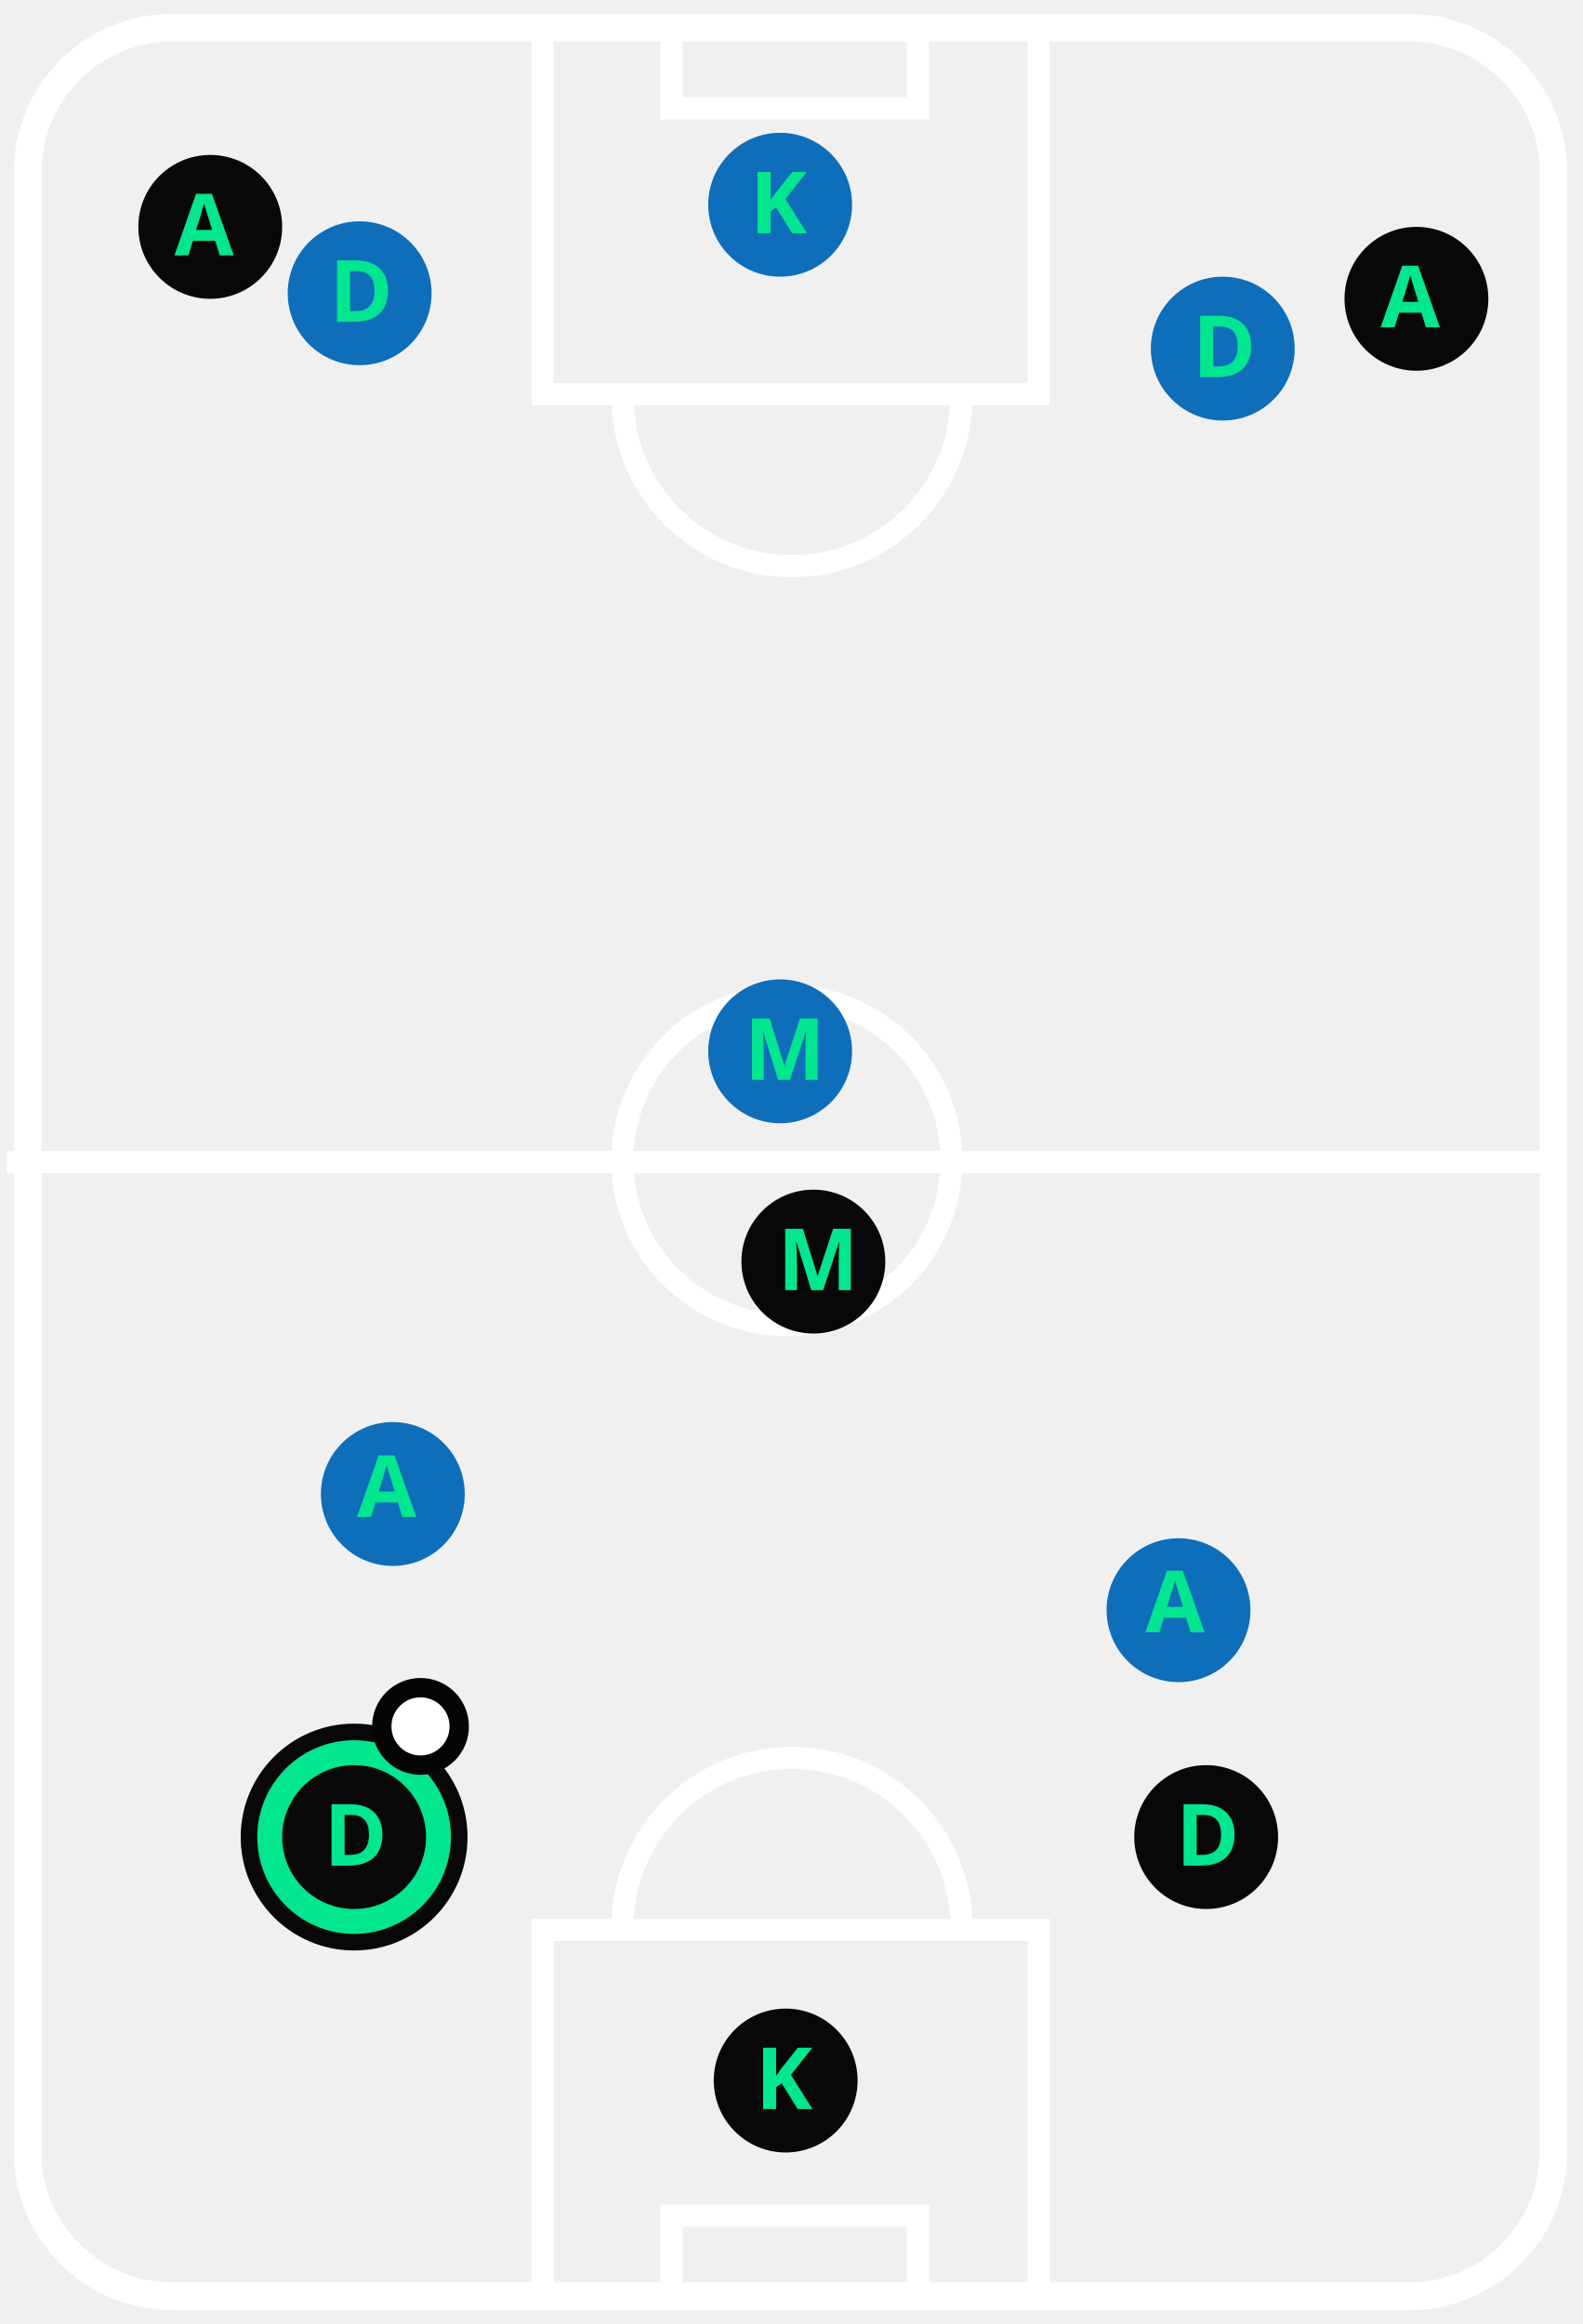
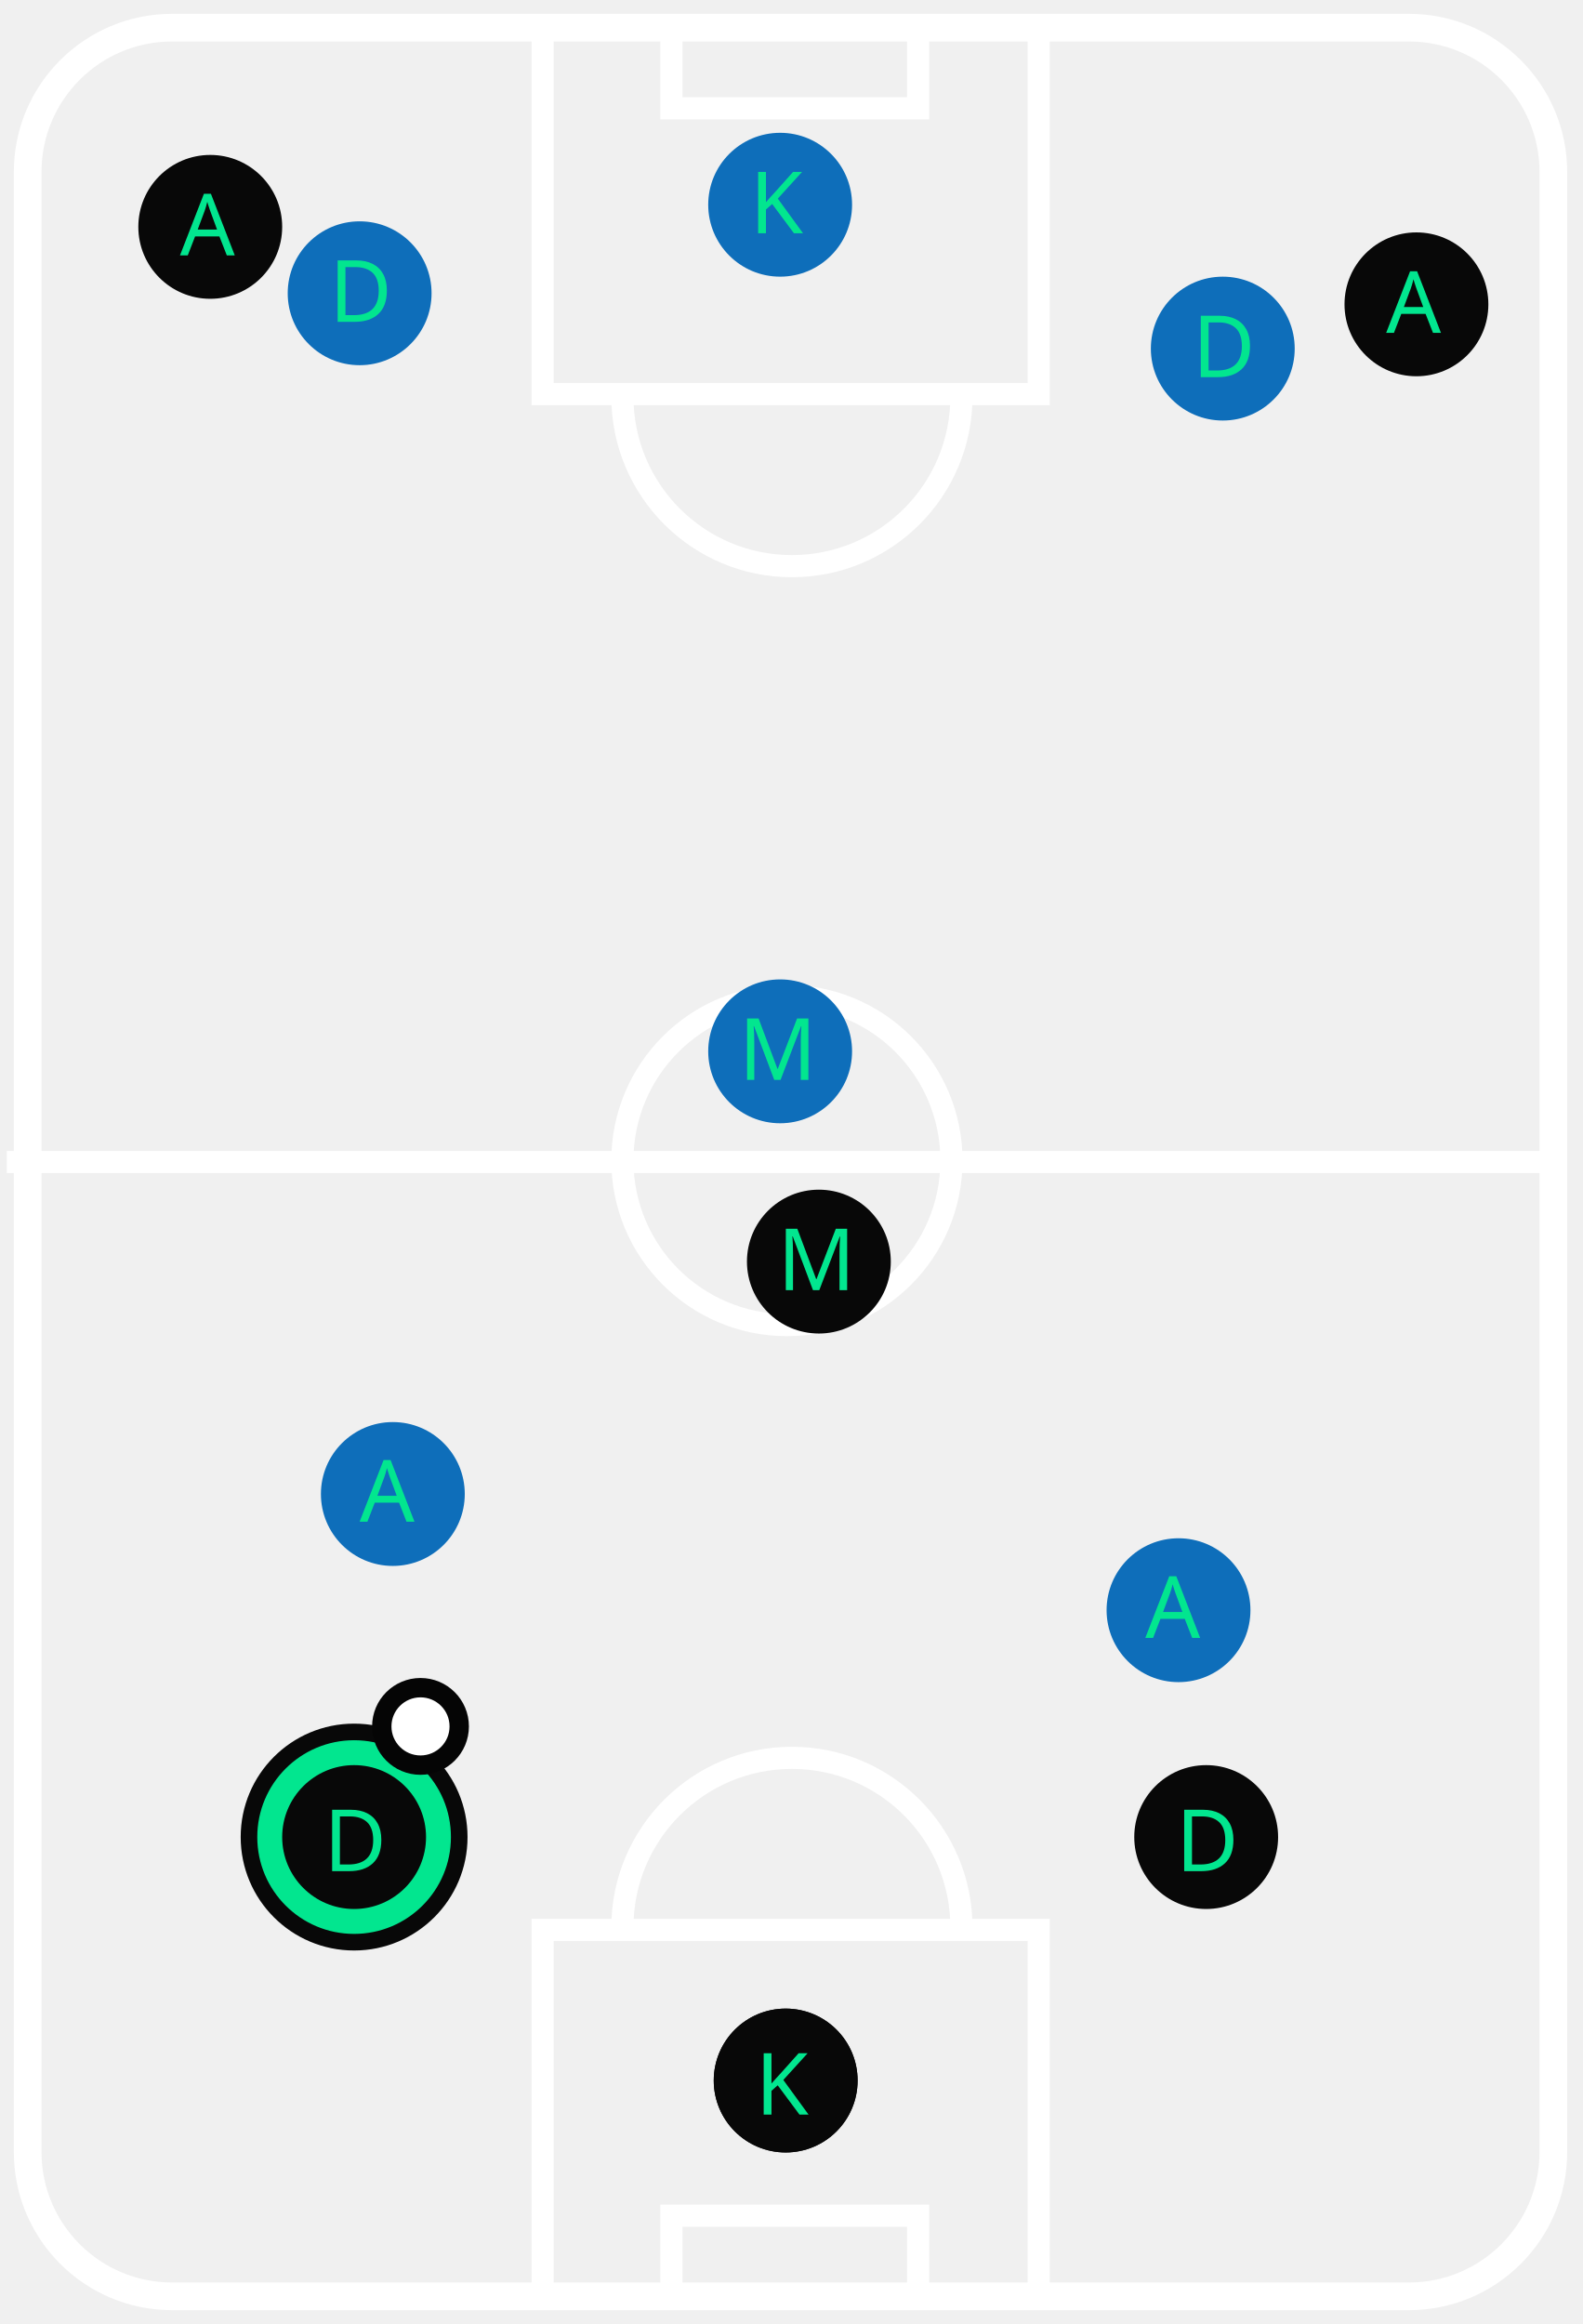
<svg xmlns="http://www.w3.org/2000/svg" width="286px" height="420px" viewBox="0 0 286 420" version="1.1">
  <defs />
  <g id="SEQUENCE" stroke="none" stroke-width="1" fill="none" fill-rule="evenodd">
    <g id="ATTACKING-8A" transform="translate(-17, -59)">
      <g id="LAYOUT" transform="translate(20, 64)">
        <g id="FIELD-mobile" stroke="#FFFFFF">
          <rect id="TURF" stroke-width="5" fill-opacity="0" fill="#548420" x="2" y="0" width="275.747" height="410" rx="26.1" />
          <g id="CENTER-LINE" transform="translate(0, 175)" stroke-width="4" stroke-linecap="square">
            <path d="M0.225,30 L277.085,30" id="Line" />
            <ellipse id="Oval-1" cx="139.225" cy="29.736" rx="29.737" ry="29.736" />
          </g>
          <g id="GOAL-BOX-ATTACK" transform="translate(95.06969, 1.351648)" stroke-width="4" stroke-linecap="square">
            <path d="M0,0 L0,64.879 L89.663,64.879 L89.663,0" id="Path-2" />
            <path d="M23.278,-3.55271368e-15 L23.278,13.22 L67.866,13.22 L67.866,-3.55271368e-15" id="Path-3" />
            <path d="M75.695,95.967 C75.695,79.046 61.978,65.33 45.057,65.33 C28.136,65.33 14.418,79.046 14.418,95.967" id="Oval-2" transform="translate(45.05673, 80.64835) scale(1, -1) translate(-45.05673, -80.64835) " />
          </g>
          <g id="GOAL-BOX-DEFENSE" transform="translate(140.0697, 360.6484) scale(1, -1) translate(-140.0697, -360.6484) translate(95.06969, 312.6484)" stroke-width="4" stroke-linecap="square">
            <path d="M0,0 L0,64.879 L89.663,64.879 L89.663,0" id="Path-2" />
            <path d="M23.278,-3.55271368e-15 L23.278,13.22 L67.866,13.22 L67.866,-3.55271368e-15" id="Path-3" />
            <path d="M75.695,95.967 C75.695,79.046 61.978,65.33 45.057,65.33 C28.136,65.33 14.418,79.046 14.418,95.967" id="Oval-2" transform="translate(45.05673, 80.64835) scale(1, -1) translate(-45.05673, -80.64835) " />
          </g>
        </g>
        <g id="PLAYERS" transform="translate(22, 23)">
          <g id="KEEPER-mobile" transform="translate(104, 335)">
            <g id="PLAYER-mobile" fill="#080808">
              <ellipse id="Oval-4-Copy-3" cx="13" cy="13" rx="13" ry="13" />
            </g>
-             <text id="K" font-family="Gotham" font-size="15.525" font-weight="bold" fill="#02E68F">
-               <tspan x="7.526" y="18.158">K</tspan>
+             <text id="K" font-family="Graphik" font-size="15.525" font-weight="526" fill="#02E68F">
+               <tspan x="7.526" y="19.158">K</tspan>
            </text>
          </g>
          <circle id="Oval-25" stroke="#080808" stroke-width="3" fill="#02E68F" cx="39" cy="304" r="19" />
-           <g id="MID-mobile" transform="translate(109, 187)">
-             <g id="PLAYER-mobile" fill="#080808">
-               <ellipse id="Oval-4-Copy-3" cx="13" cy="13" rx="13" ry="13" />
-             </g>
-             <text id="M" font-family="Gotham" font-size="15.525" font-weight="bold" fill="#02E68F">
-               <tspan x="6.526" y="18.158">M</tspan>
+           <g id="ATTACKER-mobile">
+             <ellipse id="PLAYER" fill="#080808" cx="13" cy="13" rx="13" ry="13" />
+             <text id="A" font-family="Graphik" font-size="15.525" font-weight="526" fill="#02E68F">
+               <tspan x="7.526" y="18.158">A</tspan>
            </text>
          </g>
-           <g id="DEFENSE-R-mobile" transform="translate(180, 291)">
-             <g id="PLAYER-mobile" fill="#080808">
-               <ellipse id="Oval-4-Copy-3" cx="13" cy="13" rx="13" ry="13" />
-             </g>
-             <text id="D" font-family="Gotham" font-size="15.525" font-weight="bold" fill="#02E68F">
-               <tspan x="7.526" y="18.158">D</tspan>
+           <g id="ATTACKER-mobile-Copy" transform="translate(218, 14)">
+             <ellipse id="PLAYER" fill="#080808" cx="13" cy="13" rx="13" ry="13" />
+             <text id="A" font-family="Graphik" font-size="15.525" font-weight="526" fill="#02E68F">
+               <tspan x="7.526" y="18.158">A</tspan>
            </text>
          </g>
-           <g id="ATTACK-R-mobile" transform="translate(218, 13)">
-             <g id="PLAYER-mobile" fill="#080808">
-               <ellipse id="Oval-4-Copy-3" cx="13" cy="13" rx="13" ry="13" />
-             </g>
-             <text id="A" font-family="Gotham" font-size="15.525" font-weight="bold" fill="#02E68F">
-               <tspan x="6.526" y="18.158">A</tspan>
+           <g id="MID-mobile-Copy" transform="translate(110, 187)">
+             <ellipse id="PLAYER" fill="#080808" cx="13" cy="13" rx="13" ry="13" />
+             <text id="M" font-family="Graphik" font-size="15.525" font-weight="526" fill="#02E68F">
+               <tspan x="5.526" y="18.158">M</tspan>
            </text>
          </g>
-           <g id="ATTACK-L-mobile">
-             <g id="PLAYER-mobile" fill="#080808">
-               <ellipse id="Oval-4-Copy-3" cx="13" cy="13" rx="13" ry="13" />
-             </g>
-             <text id="A" font-family="Gotham" font-size="15.525" font-weight="bold" fill="#02E68F">
-               <tspan x="6.526" y="18.158">A</tspan>
+           <g id="DEFENDER-mobile" transform="translate(180, 291)">
+             <ellipse id="PLAYER" fill="#080808" cx="13" cy="13" rx="13" ry="13" />
+             <text id="D" font-family="Graphik" font-size="15.525" font-weight="526" fill="#02E68F">
+               <tspan x="7.526" y="19.158">D</tspan>
            </text>
          </g>
-           <g id="DEFENSE-L-mobile" transform="translate(26, 291)">
-             <g id="PLAYER-mobile" fill="#080808">
-               <ellipse id="Oval-4-Copy-3" cx="13" cy="13" rx="13" ry="13" />
-             </g>
-             <text id="D" font-family="Gotham" font-size="15.525" font-weight="bold" fill="#02E68F">
-               <tspan x="7.526" y="18.158">D</tspan>
+           <g id="DEFENDER-mobile-Copy" transform="translate(26, 291)">
+             <ellipse id="PLAYER" fill="#080808" cx="13" cy="13" rx="13" ry="13" />
+             <text id="D" font-family="Graphik" font-size="15.525" font-weight="526" fill="#02E68F">
+               <tspan x="7.526" y="19.158">D</tspan>
+             </text>
+           </g>
+           <g id="KEEPER-mobile-Copy" transform="translate(104, 335)">
+             <ellipse id="PLAYER" fill="#080808" cx="13" cy="13" rx="13" ry="13" />
+             <text id="K" font-family="Graphik" font-size="15.525" font-weight="526" fill="#02E68F">
+               <tspan x="7.526" y="19.158">K</tspan>
            </text>
          </g>
        </g>
        <g id="OPPONENTS" transform="translate(49, 19)">
-           <g id="OPPONENT-KEEPER" transform="translate(76, 0)">
-             <g id="PLAYER-mobile" fill="#0E6EBA">
-               <ellipse id="Oval-4-Copy-3" cx="13" cy="13" rx="13" ry="13" />
-             </g>
-             <text id="K" font-family="Gotham" font-size="15.525" font-weight="bold" fill="#02E68F">
-               <tspan x="7.526" y="18.158">K</tspan>
+           <g id="OPPONENT-MID-Copy" transform="translate(76, 153)">
+             <ellipse id="PLAYER" fill="#0E6EBA" cx="13" cy="13" rx="13" ry="13" />
+             <text id="M" font-family="Graphik" font-size="15.525" font-weight="526" fill="#02E68F">
+               <tspan x="5.526" y="18.158">M</tspan>
            </text>
          </g>
-           <g id="OPPONENT-MID" transform="translate(76, 153)">
-             <g id="PLAYER-mobile" fill="#0E6EBA">
-               <ellipse id="Oval-4-Copy-3" cx="13" cy="13" rx="13" ry="13" />
-             </g>
-             <text id="M" font-family="Gotham" font-size="15.525" font-weight="bold" fill="#02E68F">
-               <tspan x="6.526" y="18.158">M</tspan>
+           <g id="OPPONENT-ATTACKER-mobile" transform="translate(6, 233)">
+             <ellipse id="PLAYER" fill="#0E6EBA" cx="13" cy="13" rx="13" ry="13" />
+             <text id="A" font-family="Graphik" font-size="15.525" font-weight="526" fill="#02E68F">
+               <tspan x="7" y="18">A</tspan>
            </text>
          </g>
-           <g id="OPPONENT-DEFENSE-L-mobile" transform="translate(156, 26)">
-             <g id="OPPONENT-mobile" fill="#0E6EBA">
-               <ellipse id="Oval-4-Copy-3" cx="13" cy="13" rx="13" ry="13" />
-             </g>
-             <text id="D" font-family="Gotham" font-size="15.525" font-weight="bold" fill="#02E68F">
+           <g id="OPPONENT-ATTACKER-mobile-Copy" transform="translate(148, 254)">
+             <ellipse id="PLAYER" fill="#0E6EBA" cx="13" cy="13" rx="13" ry="13" />
+             <text id="A" font-family="Graphik" font-size="15.525" font-weight="526" fill="#02E68F">
+               <tspan x="7" y="18">A</tspan>
+             </text>
+           </g>
+           <g id="OPPONENT-DEFENSE" transform="translate(0, 16)">
+             <ellipse id="DEFENDER" fill="#0E6EBA" cx="13" cy="13" rx="13" ry="13" />
+             <text id="D" font-family="Graphik" font-size="15.525" font-weight="526" fill="#02E68F">
              <tspan x="7.526" y="18.158">D</tspan>
            </text>
          </g>
-           <g id="OPPONENT-ATTACK-L-mobile" transform="translate(148, 254)">
-             <g id="PLAYER-mobile" fill="#0E6EBA">
-               <ellipse id="Oval-4-Copy-3" cx="13" cy="13" rx="13" ry="13" />
-             </g>
-             <text id="A" font-family="Gotham" font-size="15.525" font-weight="bold" fill="#02E68F">
-               <tspan x="7" y="17">A</tspan>
-             </text>
-           </g>
-           <g id="OPPONENT-DEFENSE-R-mobile" transform="translate(0, 16)">
-             <g id="PLAYER-mobile" fill="#0E6EBA">
-               <ellipse id="Oval-4-Copy-3" cx="13" cy="13" rx="13" ry="13" />
-             </g>
-             <text id="D" font-family="Gotham" font-size="15.525" font-weight="bold" fill="#02E68F">
+           <g id="OPPONENT-DEFENSE-Copy" transform="translate(156, 26)">
+             <ellipse id="DEFENDER" fill="#0E6EBA" cx="13" cy="13" rx="13" ry="13" />
+             <text id="D" font-family="Graphik" font-size="15.525" font-weight="526" fill="#02E68F">
              <tspan x="7.526" y="18.158">D</tspan>
            </text>
          </g>
-           <g id="OPPONENT-ATTACK-R-mobile" transform="translate(6, 233)">
-             <g id="PLAYER-mobile" fill="#0E6EBA">
-               <ellipse id="Oval-4-Copy-3" cx="13" cy="13" rx="13" ry="13" />
-             </g>
-             <text id="A" font-family="Gotham" font-size="15.525" font-weight="bold" fill="#02E68F">
-               <tspan x="6.526" y="17.158">A</tspan>
+           <g id="OPPONENT-KEEPER-Copy" transform="translate(76, 0)">
+             <ellipse id="PLAYER" fill="#0E6EBA" cx="13" cy="13" rx="13" ry="13" />
+             <text id="K" font-family="Graphik" font-size="15.525" font-weight="526" fill="#02E68F">
+               <tspan x="7.526" y="18.158">K</tspan>
            </text>
          </g>
        </g>
        <g id="BALL-mobile" transform="translate(66, 300)" stroke="#050505" stroke-width="3.5" fill="#FFFFFF">
          <ellipse id="Oval-5" cx="7" cy="7" rx="7" ry="7" />
        </g>
      </g>
    </g>
  </g>
</svg>
